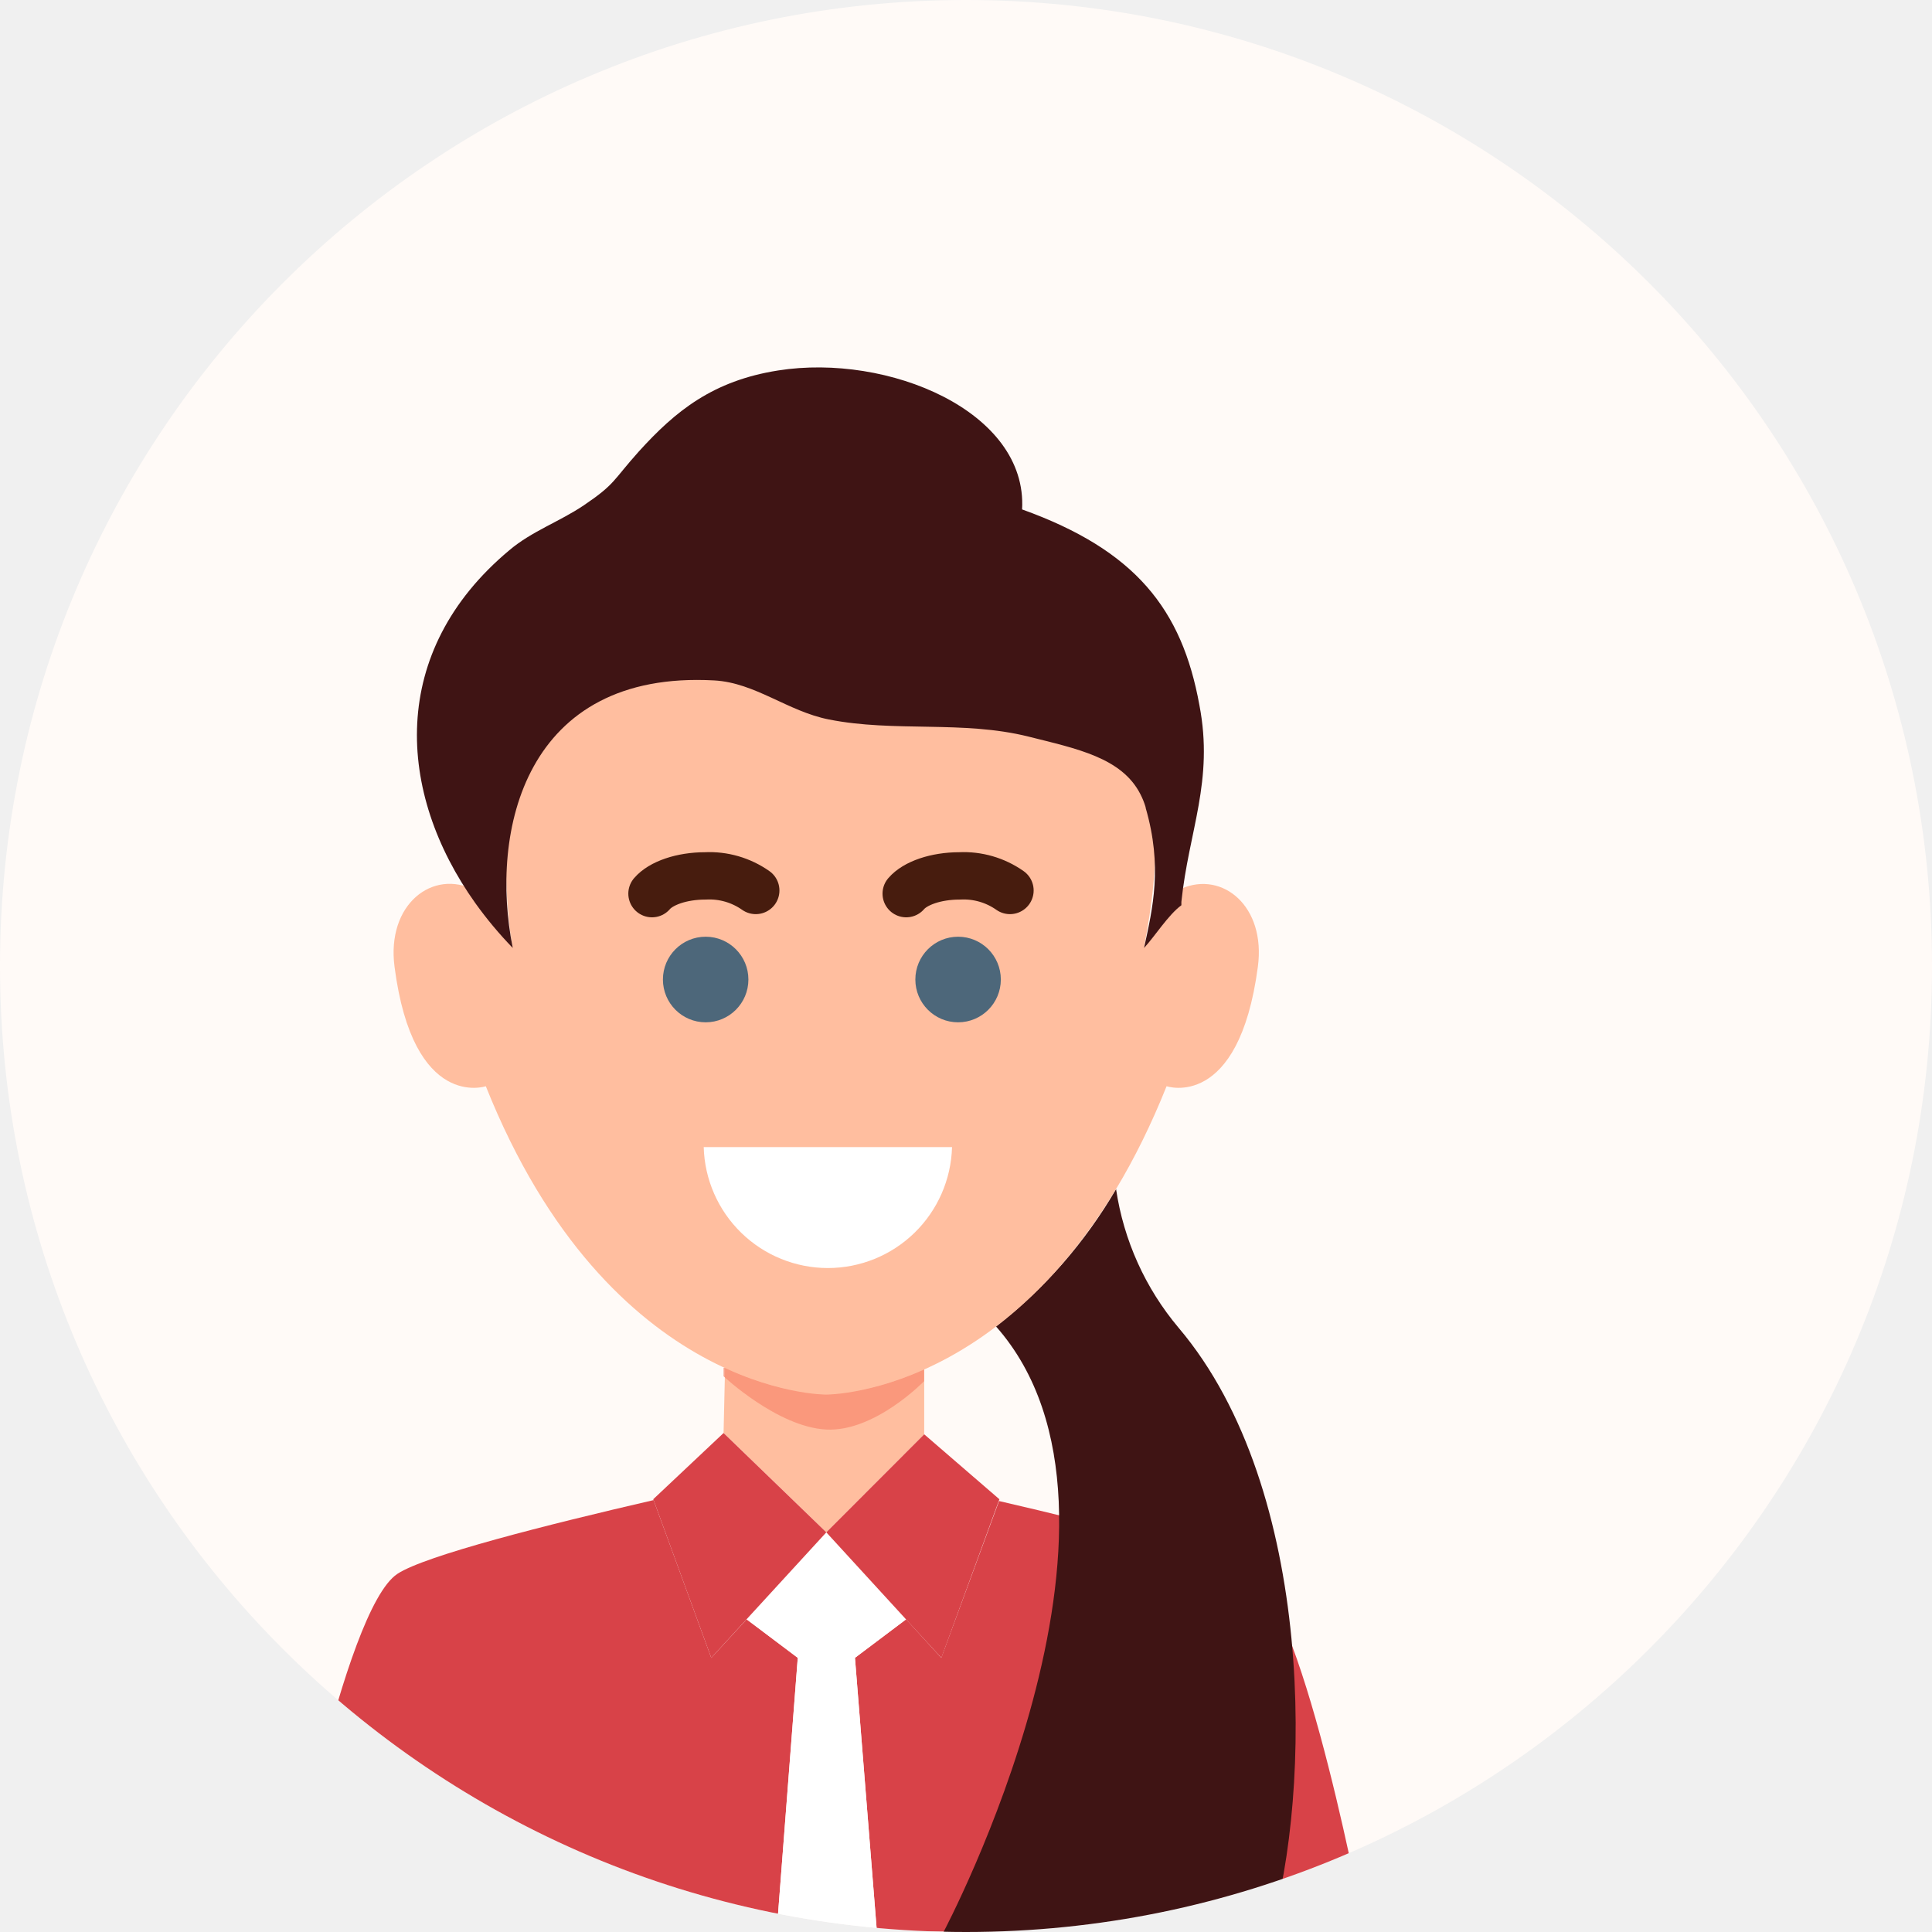
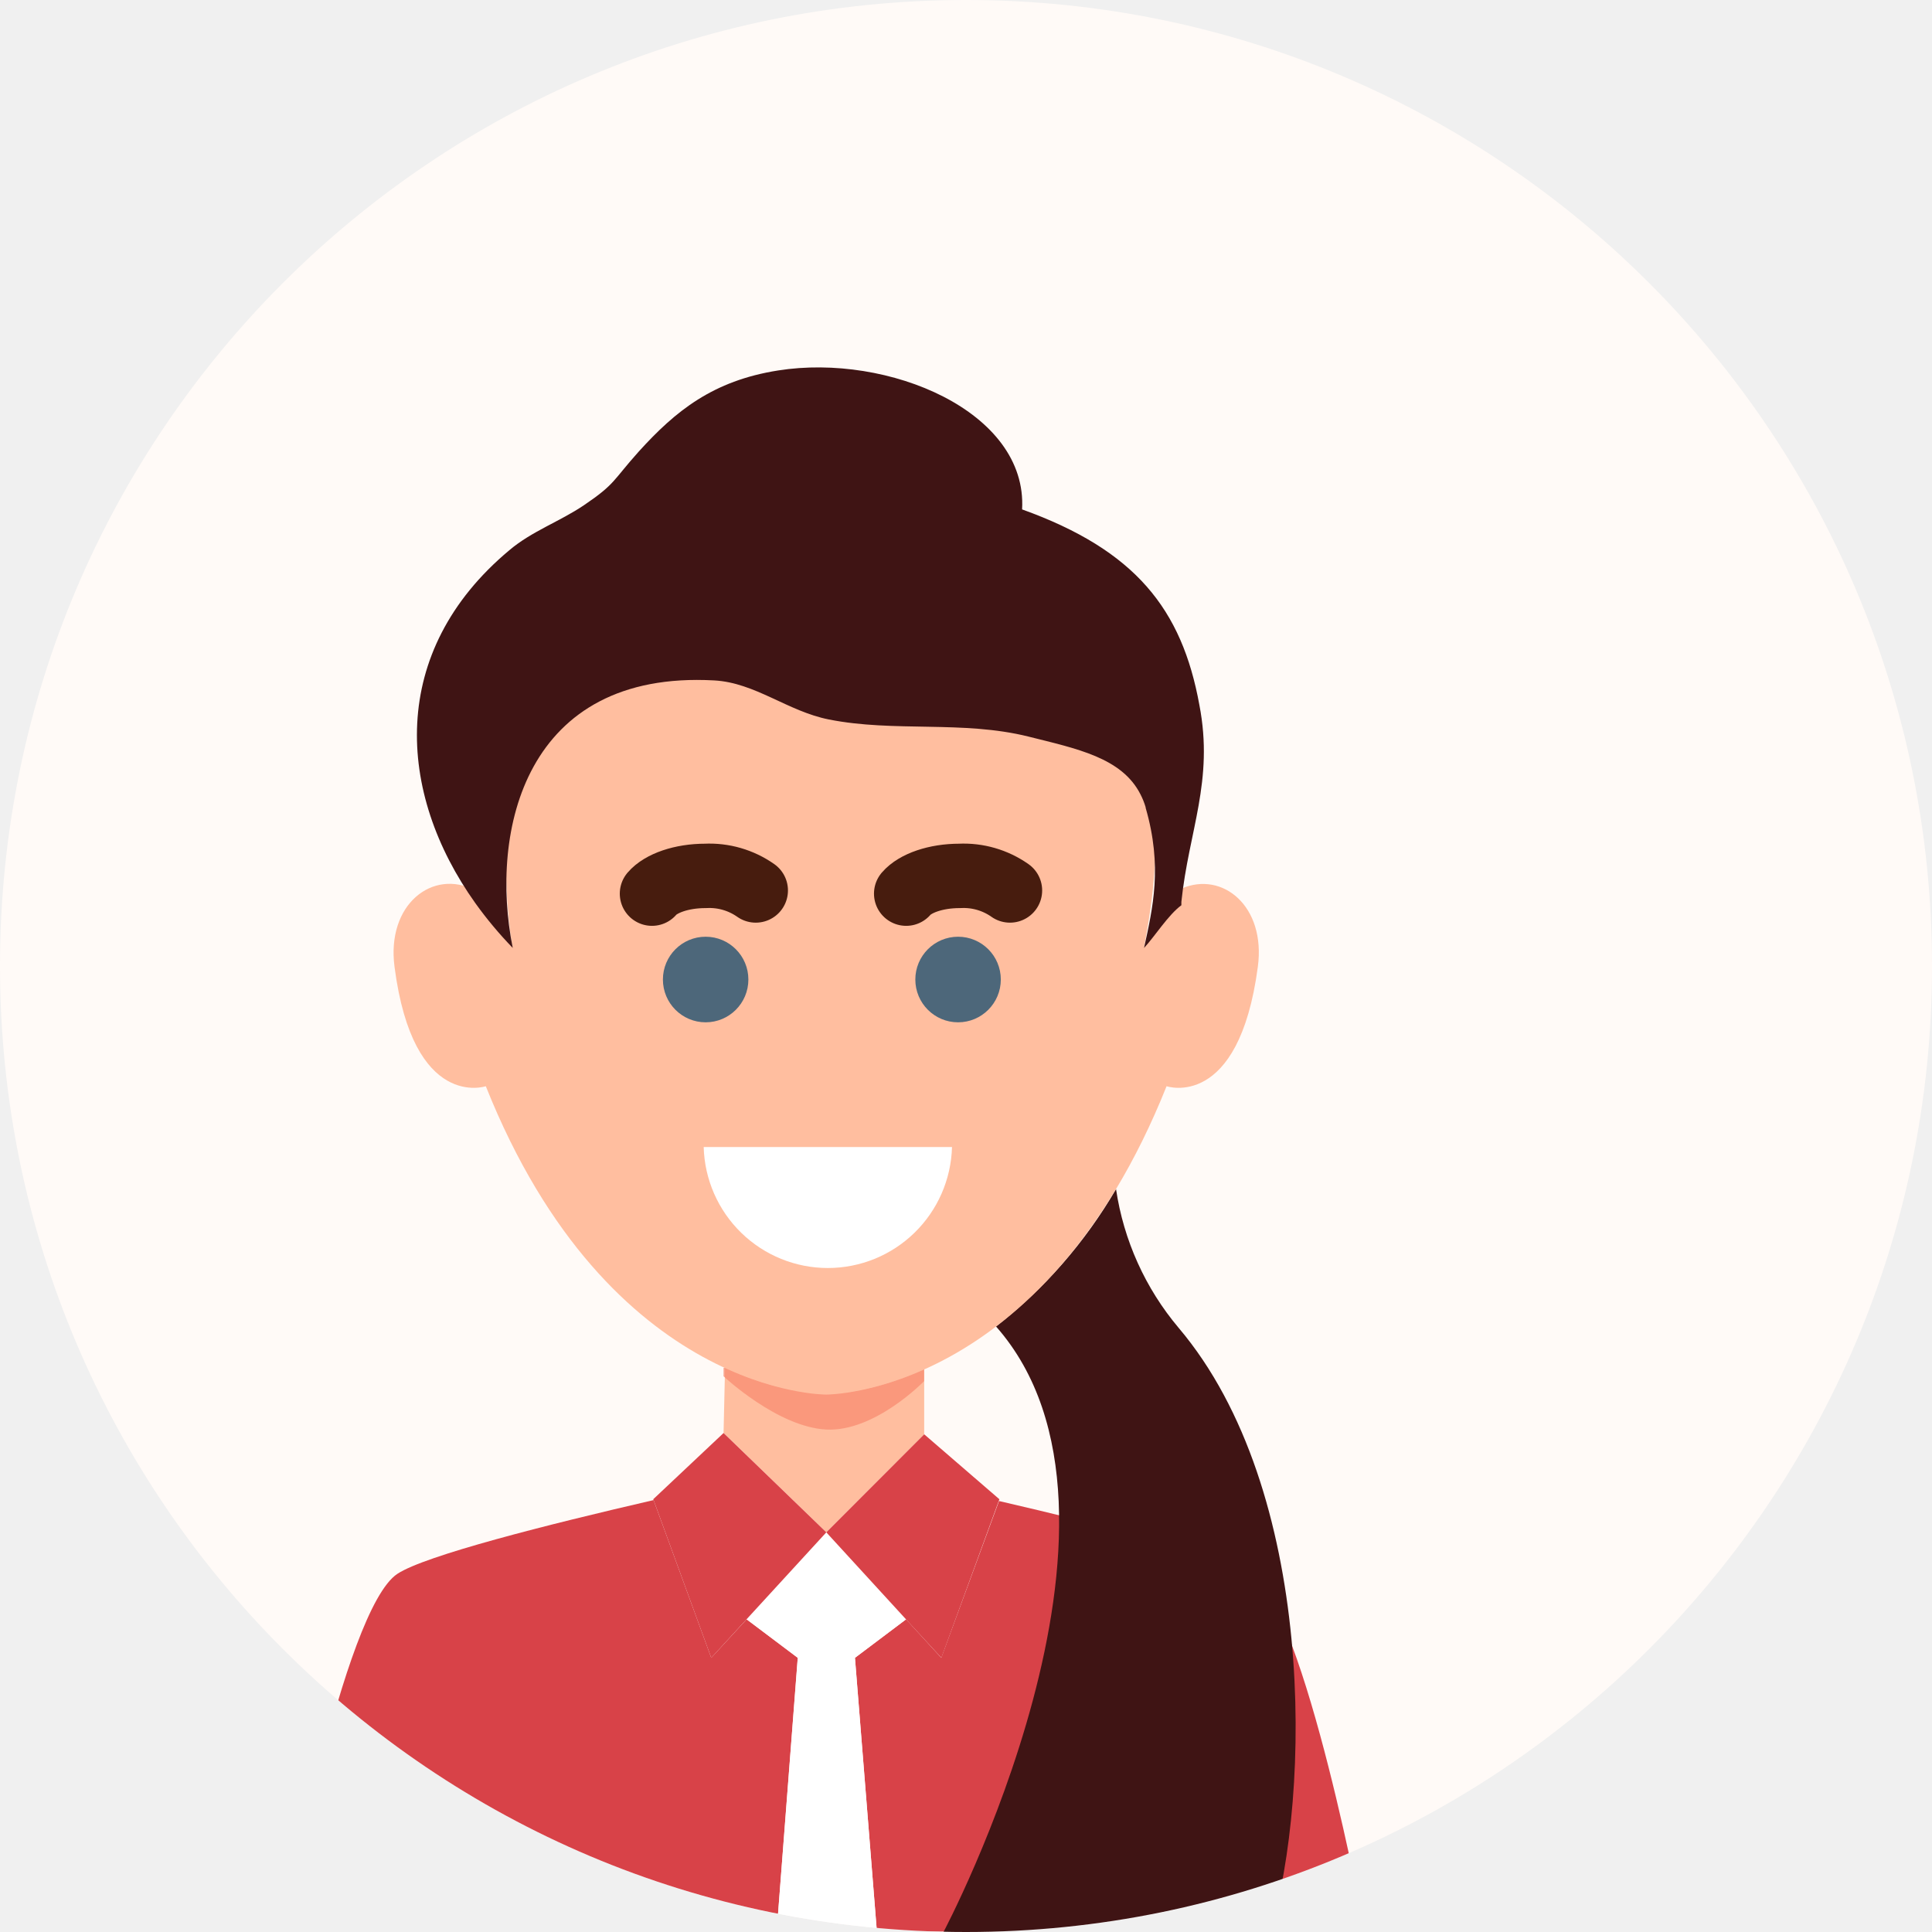
- <svg xmlns="http://www.w3.org/2000/svg" width="204" height="204" viewBox="0 0 204 204" fill="none">
-   <circle cx="102" cy="102" r="102" fill="#FFFAF7" />
-   <mask id="mask0" mask-type="alpha" maskUnits="userSpaceOnUse" x="0" y="0" width="204" height="204">
-     <circle cx="102" cy="102" r="102" fill="#FCECE5" />
+ <svg xmlns="http://www.w3.org/2000/svg" width="150" height="150" viewBox="0 0 150 150" fill="none">
+   <circle cx="75" cy="75" r="75" fill="#FFFAF7" />
+   <mask id="mask0" mask-type="alpha" maskUnits="userSpaceOnUse" x="0" y="0" width="150" height="150">
+     <circle cx="75" cy="75" r="75" fill="#FCECE5" />
  </mask>
  <g mask="url(#mask0)">
    <g clip-path="url(#clip0)">
-       <path d="M95.675 170.985L90.275 175.051L92.591 203.96H144.105C144.105 203.96 137.848 169.979 132.094 166.18C129.207 164.266 116.604 161.069 105.489 158.494L99.39 175.051L95.675 170.985Z" fill="#D84248" />
-       <path d="M78.836 170.987L75.102 175.052L69.012 158.396C57.77 160.991 44.891 164.248 41.965 166.181C36.21 169.98 29.953 203.961 29.953 203.961H82.009L84.236 175.052L78.836 170.987Z" fill="#D84248" />
-       <path d="M87.251 161.8L97.587 151.449V144.542C94.348 146.096 90.837 147.001 87.251 147.207C83.536 146.989 79.902 146.033 76.56 144.395L76.402 151.301L87.251 161.8Z" fill="#FFBE9F" />
-       <path d="M90.276 175.05L95.676 170.985L87.251 161.799L78.836 170.985L84.236 175.05L82.009 203.96H92.591L90.276 175.05Z" fill="white" />
-       <path d="M78.826 170.985L87.251 161.799L76.402 151.311L68.973 158.306L69.012 158.395L75.102 175.05L78.826 170.985Z" fill="#D84248" />
-       <path d="M87.25 161.799L95.665 170.985L99.399 175.051L105.459 158.494L105.528 158.307L97.586 151.449L87.25 161.799Z" fill="#D84248" />
-       <path d="M124.458 140.211C120.938 136.036 118.648 130.963 117.846 125.559C114.587 131.16 110.286 136.084 105.174 140.063C122.911 160.171 99.627 204 99.627 204C99.627 204 115.521 204 134.114 204C138.509 189.318 138.942 157.32 124.458 140.211Z" fill="#3F1414" />
-       <path opacity="0.77" d="M76.402 144.434V145.322C76.402 145.322 82.098 150.679 87.241 150.946C92.385 151.212 97.578 145.835 97.578 145.835V144.463" fill="#F98D72" />
-       <path d="M124.755 93.827C124.755 93.975 124.755 94.123 124.755 94.271C123.396 95.553 121.957 98.494 120.814 100.023C121.73 94.685 122.785 89.111 120.981 81.178C120.804 80.576 120.617 79.974 120.41 79.362C118.439 74.429 113.719 73.225 108.586 71.597C101.688 69.387 94.456 71.025 87.519 69.278C83.164 68.183 79.745 64.345 75.399 64.029C55.436 62.677 51.652 84.325 54.096 100.023C52.646 98.109 51.33 96.099 50.155 94.004C45.711 91.696 40.784 95.475 41.661 102.095C43.632 117.3 51.298 114.695 51.298 114.695C64.363 147.413 87.233 147.256 87.233 147.256C87.233 147.256 110.103 147.423 123.179 114.695C123.179 114.695 130.796 117.3 132.816 102.095C133.683 95.682 129.081 91.942 124.755 93.827Z" fill="#FFBE9F" />
-       <path d="M75.406 71.845C79.751 72.082 83.17 75.111 87.526 75.969C94.423 77.341 101.665 76.048 108.592 77.775C113.696 79.058 118.446 79.995 120.417 83.863C120.643 84.302 120.828 84.761 120.968 85.234C120.968 85.234 120.968 85.234 120.968 85.294C122.772 91.51 121.717 95.881 120.801 100.094C121.924 98.89 123.363 96.591 124.742 95.585C124.742 95.466 124.742 95.348 124.742 95.23C125.511 87.76 128.191 82.462 126.644 74.45C124.801 64.307 119.884 58.091 107.922 53.789C108.514 43.439 93.773 37.282 82.165 39.117C75.268 40.202 71.326 43.399 67.454 47.672C64.675 50.77 65.01 51.075 61.66 53.345C59.108 55.072 56.152 56.088 53.777 58.101C40.968 68.806 41.855 83.685 50.201 95.377C51.397 97.044 52.715 98.621 54.142 100.094C51.659 87.721 55.443 70.75 75.406 71.845Z" fill="#3F1414" />
-       <path d="M74.511 107.946C77.003 107.946 79.024 105.923 79.024 103.427C79.024 100.931 77.003 98.908 74.511 98.908C72.019 98.908 69.998 100.931 69.998 103.427C69.998 105.923 72.019 107.946 74.511 107.946Z" fill="#4D677A" />
-       <path d="M101.165 107.946C103.658 107.946 105.678 105.923 105.678 103.427C105.678 100.931 103.658 98.908 101.165 98.908C98.673 98.908 96.652 100.931 96.652 103.427C96.652 105.923 98.673 107.946 101.165 107.946Z" fill="#4D677A" />
-       <path d="M100.525 121.119C100.431 124.539 99.009 127.786 96.561 130.172C94.112 132.557 90.831 133.892 87.415 133.892C83.999 133.892 80.717 132.557 78.269 130.172C75.821 127.786 74.398 124.539 74.305 121.119" fill="white" />
-       <path d="M68.844 94.36C69.78 93.264 71.957 92.485 74.49 92.485C76.382 92.391 78.251 92.933 79.801 94.024" stroke="#471C0E" stroke-width="5" stroke-linecap="round" stroke-linejoin="round" />
-       <path d="M95.686 94.36C96.622 93.264 98.799 92.485 101.332 92.485C103.224 92.391 105.093 92.933 106.643 94.024" stroke="#471C0E" stroke-width="5" stroke-linecap="round" stroke-linejoin="round" />
+       <path d="M70.348 125.724L66.378 128.713L68.081 149.97H105.959C105.959 149.97 101.358 124.984 97.127 122.191C95.004 120.783 85.737 118.433 77.564 116.539L73.08 128.713L70.348 125.724Z" fill="#D84248" />
+       <path d="M57.967 125.724L55.221 128.713L50.743 116.467C42.477 118.375 33.007 120.769 30.855 122.191C26.624 124.984 22.023 149.97 22.023 149.97H60.3L61.937 128.713L57.967 125.724Z" fill="#D84248" />
+       <path d="M64.154 118.97L71.754 111.359V106.281C69.372 107.423 66.79 108.088 64.154 108.24C61.422 108.08 58.75 107.377 56.293 106.172L56.177 111.25L64.154 118.97Z" fill="#FFBE9F" />
+       <path d="M66.379 128.712L70.35 125.723L64.155 118.969L57.968 125.723L61.938 128.712L60.301 149.969H68.082L66.379 128.712Z" fill="white" />
+       <path d="M57.96 125.724L64.155 118.97L56.178 111.258L50.715 116.402L50.744 116.467L55.221 128.713L57.96 125.724Z" fill="#D84248" />
+       <path d="M64.154 118.97L70.342 125.724L73.088 128.713L77.543 116.539L77.594 116.402L71.754 111.359L64.154 118.97Z" fill="#D84248" />
+       <path d="M91.511 103.096C88.923 100.027 87.239 96.296 86.649 92.322C84.253 96.441 81.09 100.061 77.332 102.987C90.373 117.773 73.253 150 73.253 150C73.253 150 84.939 150 98.611 150C101.843 139.204 102.161 115.676 91.511 103.096Z" fill="#3F1414" />
+       <path opacity="0.77" d="M56.177 106.201V106.854C56.177 106.854 60.364 110.794 64.147 110.989C67.928 111.185 71.747 107.231 71.747 107.231V106.223" fill="#F98D72" />
+       <path d="M91.731 68.99C91.731 69.099 91.731 69.207 91.731 69.316C90.731 70.259 89.673 72.421 88.833 73.546C89.507 69.621 90.282 65.522 88.956 59.689C88.825 59.246 88.688 58.804 88.536 58.354C87.087 54.726 83.616 53.841 79.841 52.644C74.77 51.019 69.452 52.223 64.351 50.939C61.149 50.134 58.635 47.312 55.44 47.08C40.761 46.086 37.978 62.003 39.775 73.546C38.709 72.139 37.741 70.66 36.877 69.12C33.61 67.423 29.987 70.201 30.632 75.069C32.081 86.249 37.718 84.334 37.718 84.334C47.325 108.392 64.141 108.275 64.141 108.275C64.141 108.275 80.957 108.399 90.572 84.334C90.572 84.334 96.172 86.249 97.657 75.069C98.295 70.353 94.911 67.604 91.731 68.99Z" fill="#FFBE9F" />
+       <path d="M55.445 52.827C58.641 53.001 61.155 55.228 64.357 55.86C69.429 56.868 74.754 55.918 79.847 57.187C83.6 58.13 87.093 58.82 88.541 61.664C88.708 61.986 88.844 62.324 88.947 62.672C88.947 62.672 88.947 62.672 88.947 62.716C90.273 67.286 89.498 70.5 88.824 73.598C89.65 72.713 90.708 71.023 91.722 70.283C91.722 70.195 91.722 70.109 91.722 70.021C92.287 64.529 94.258 60.633 93.121 54.742C91.766 47.284 88.15 42.714 79.355 39.55C79.789 31.94 68.951 27.413 60.416 28.762C55.344 29.56 52.446 31.911 49.599 35.052C47.555 37.33 47.802 37.555 45.338 39.224C43.462 40.493 41.288 41.241 39.542 42.721C30.123 50.593 30.775 61.533 36.912 70.13C37.792 71.356 38.761 72.515 39.81 73.598C37.984 64.5 40.767 52.022 55.445 52.827Z" fill="#3F1414" />
+       <path d="M54.786 79.372C56.619 79.372 58.104 77.885 58.104 76.049C58.104 74.214 56.619 72.727 54.786 72.727C52.953 72.727 51.468 74.214 51.468 76.049C51.468 77.885 52.953 79.372 54.786 79.372Z" fill="#4D677A" />
+       <path d="M74.385 79.372C76.217 79.372 77.703 77.885 77.703 76.049C77.703 74.214 76.217 72.727 74.385 72.727C72.552 72.727 71.066 74.214 71.066 76.049C71.066 77.885 72.552 79.372 74.385 79.372Z" fill="#4D677A" />
+       <path d="M73.913 89.057C73.844 91.571 72.799 93.959 70.998 95.713C69.198 97.467 66.785 98.448 64.273 98.448C61.762 98.448 59.349 97.467 57.549 95.713C55.748 93.959 54.703 91.571 54.634 89.057" fill="white" />
+       <path d="M50.62 69.382C51.308 68.577 52.91 68.004 54.772 68.004C56.163 67.935 57.537 68.333 58.677 69.135" stroke="#471C0E" stroke-width="5" stroke-linecap="round" stroke-linejoin="round" />
+       <path d="M70.356 69.382C71.045 68.577 72.646 68.004 74.508 68.004C75.899 67.935 77.274 68.333 78.413 69.135" stroke="#471C0E" stroke-width="5" stroke-linecap="round" stroke-linejoin="round" />
    </g>
  </g>
  <defs>
    <clipPath id="clip0">
-       <rect width="114.143" height="165.279" fill="white" transform="translate(29.9531 38.7207)" />
+       <rect width="83.929" height="121.529" fill="white" transform="translate(22.0234 28.4707)" />
    </clipPath>
  </defs>
</svg>
